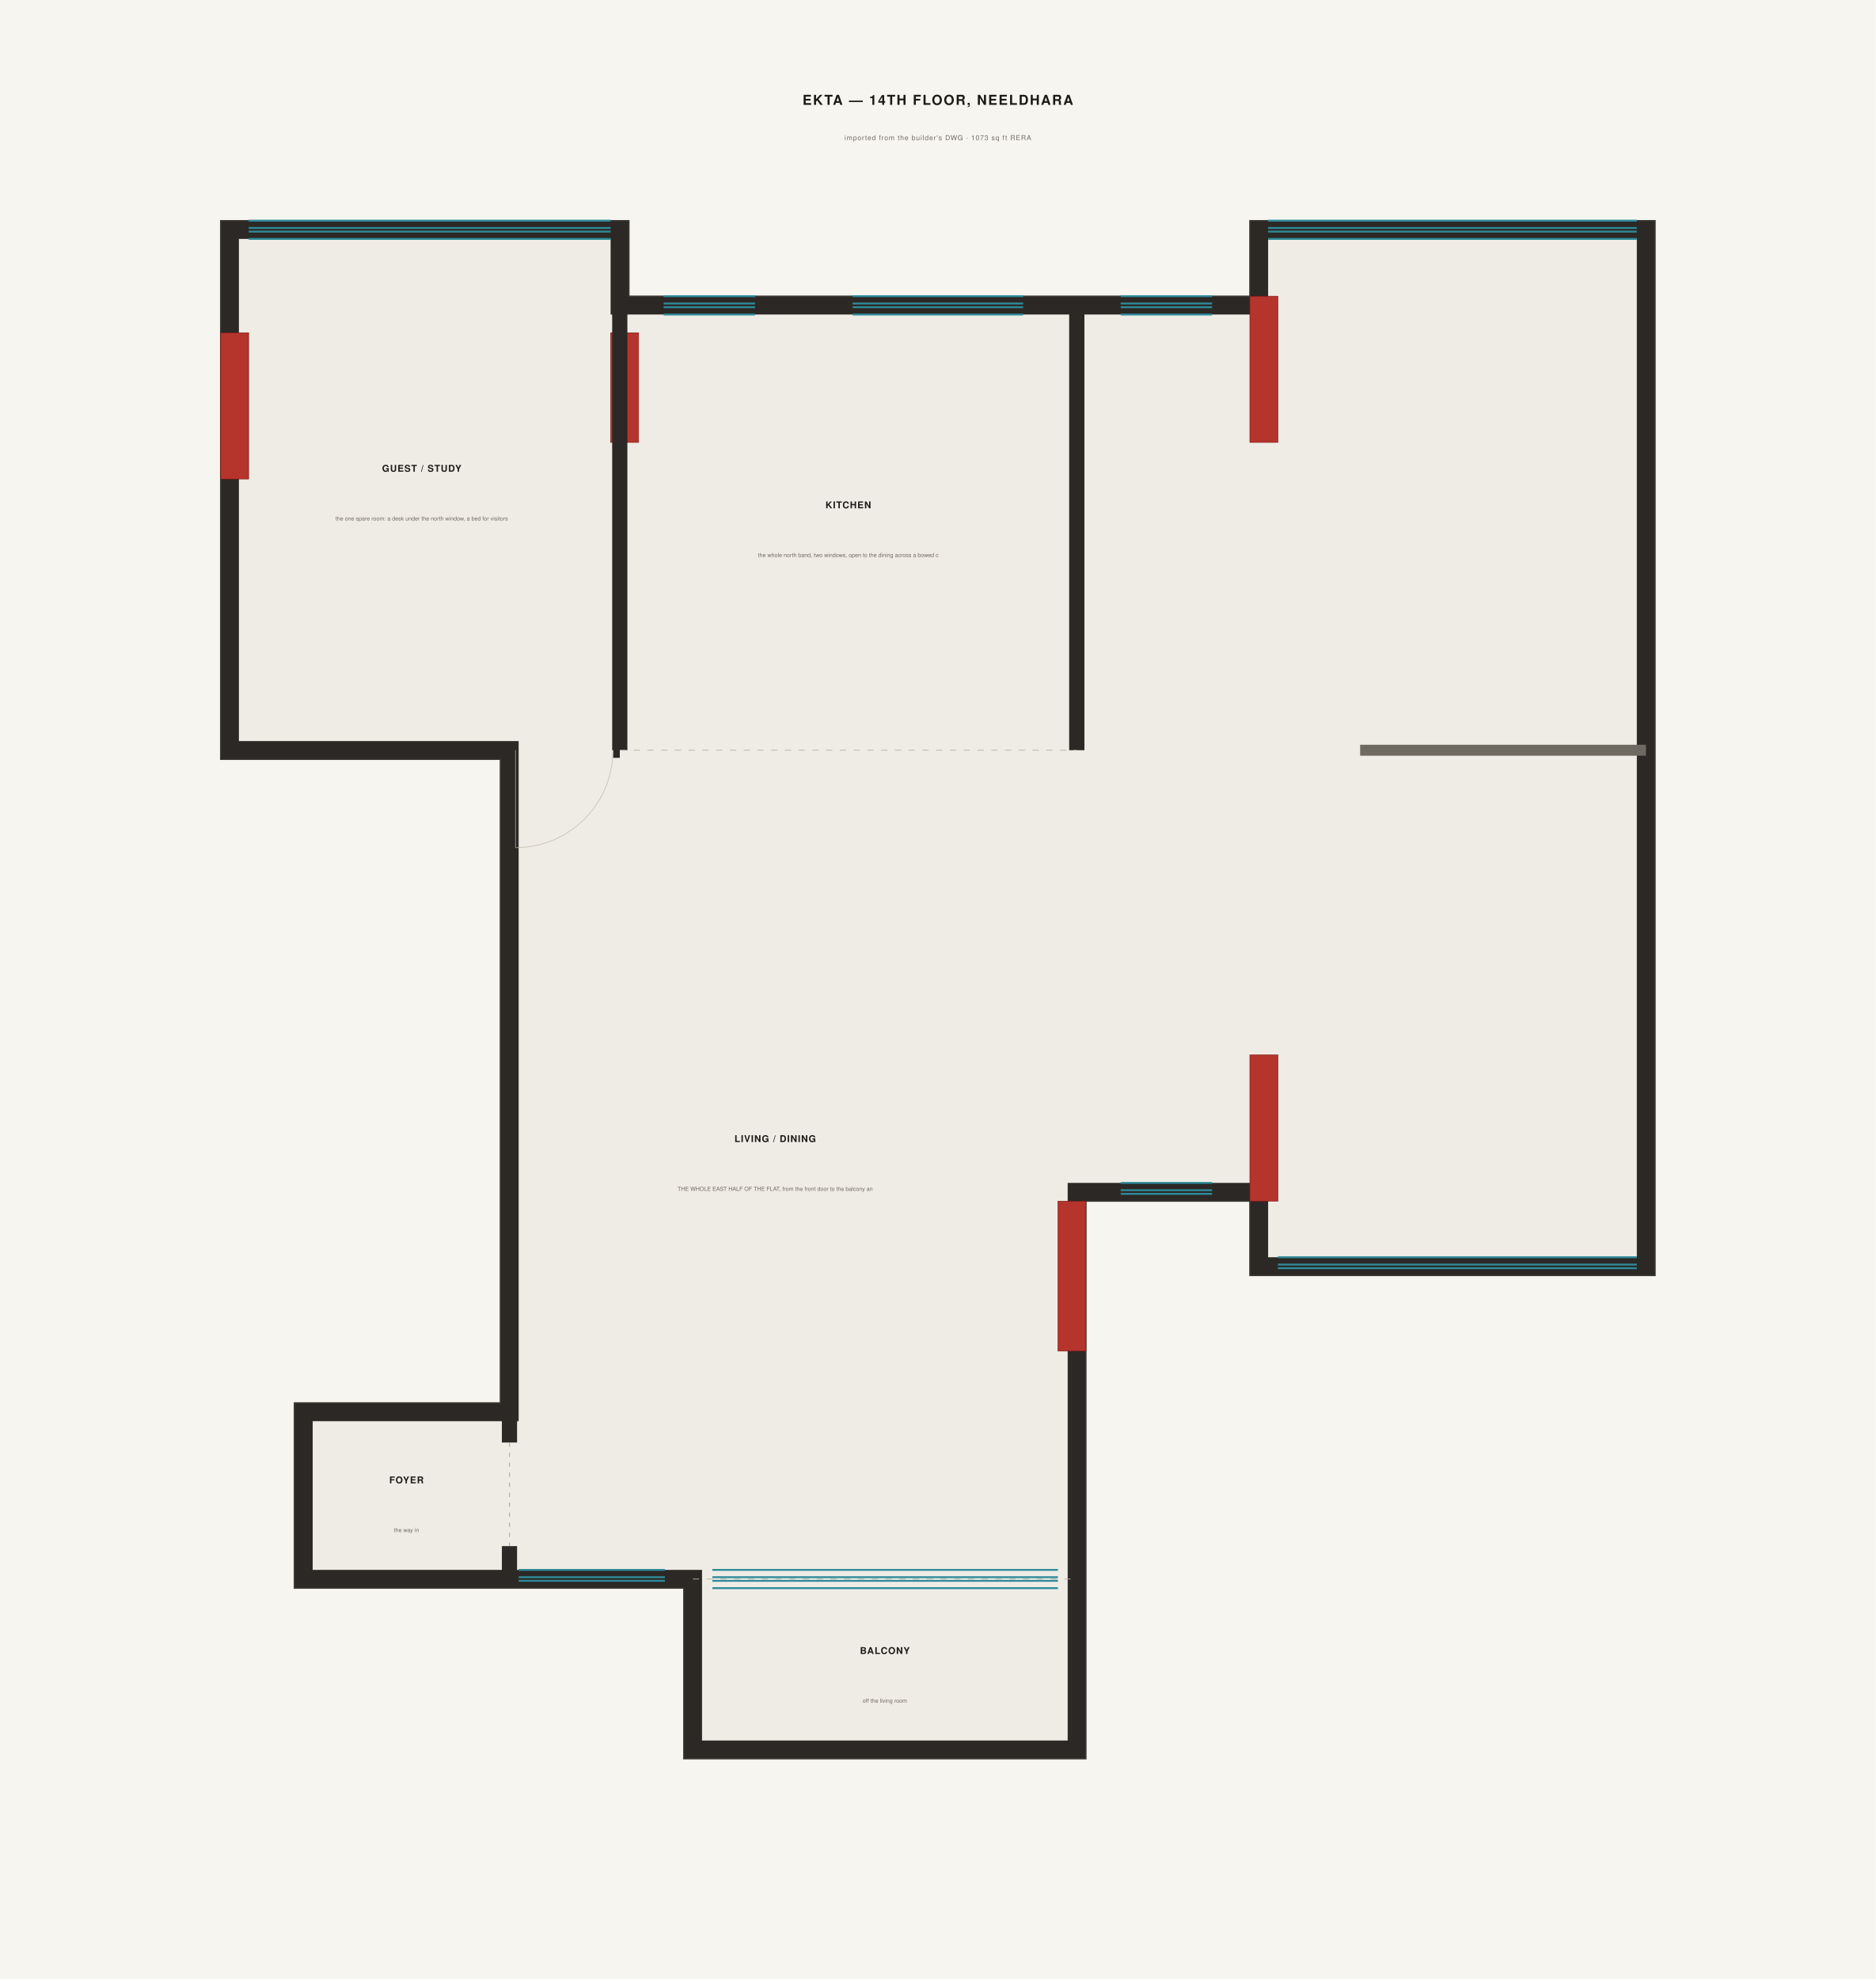
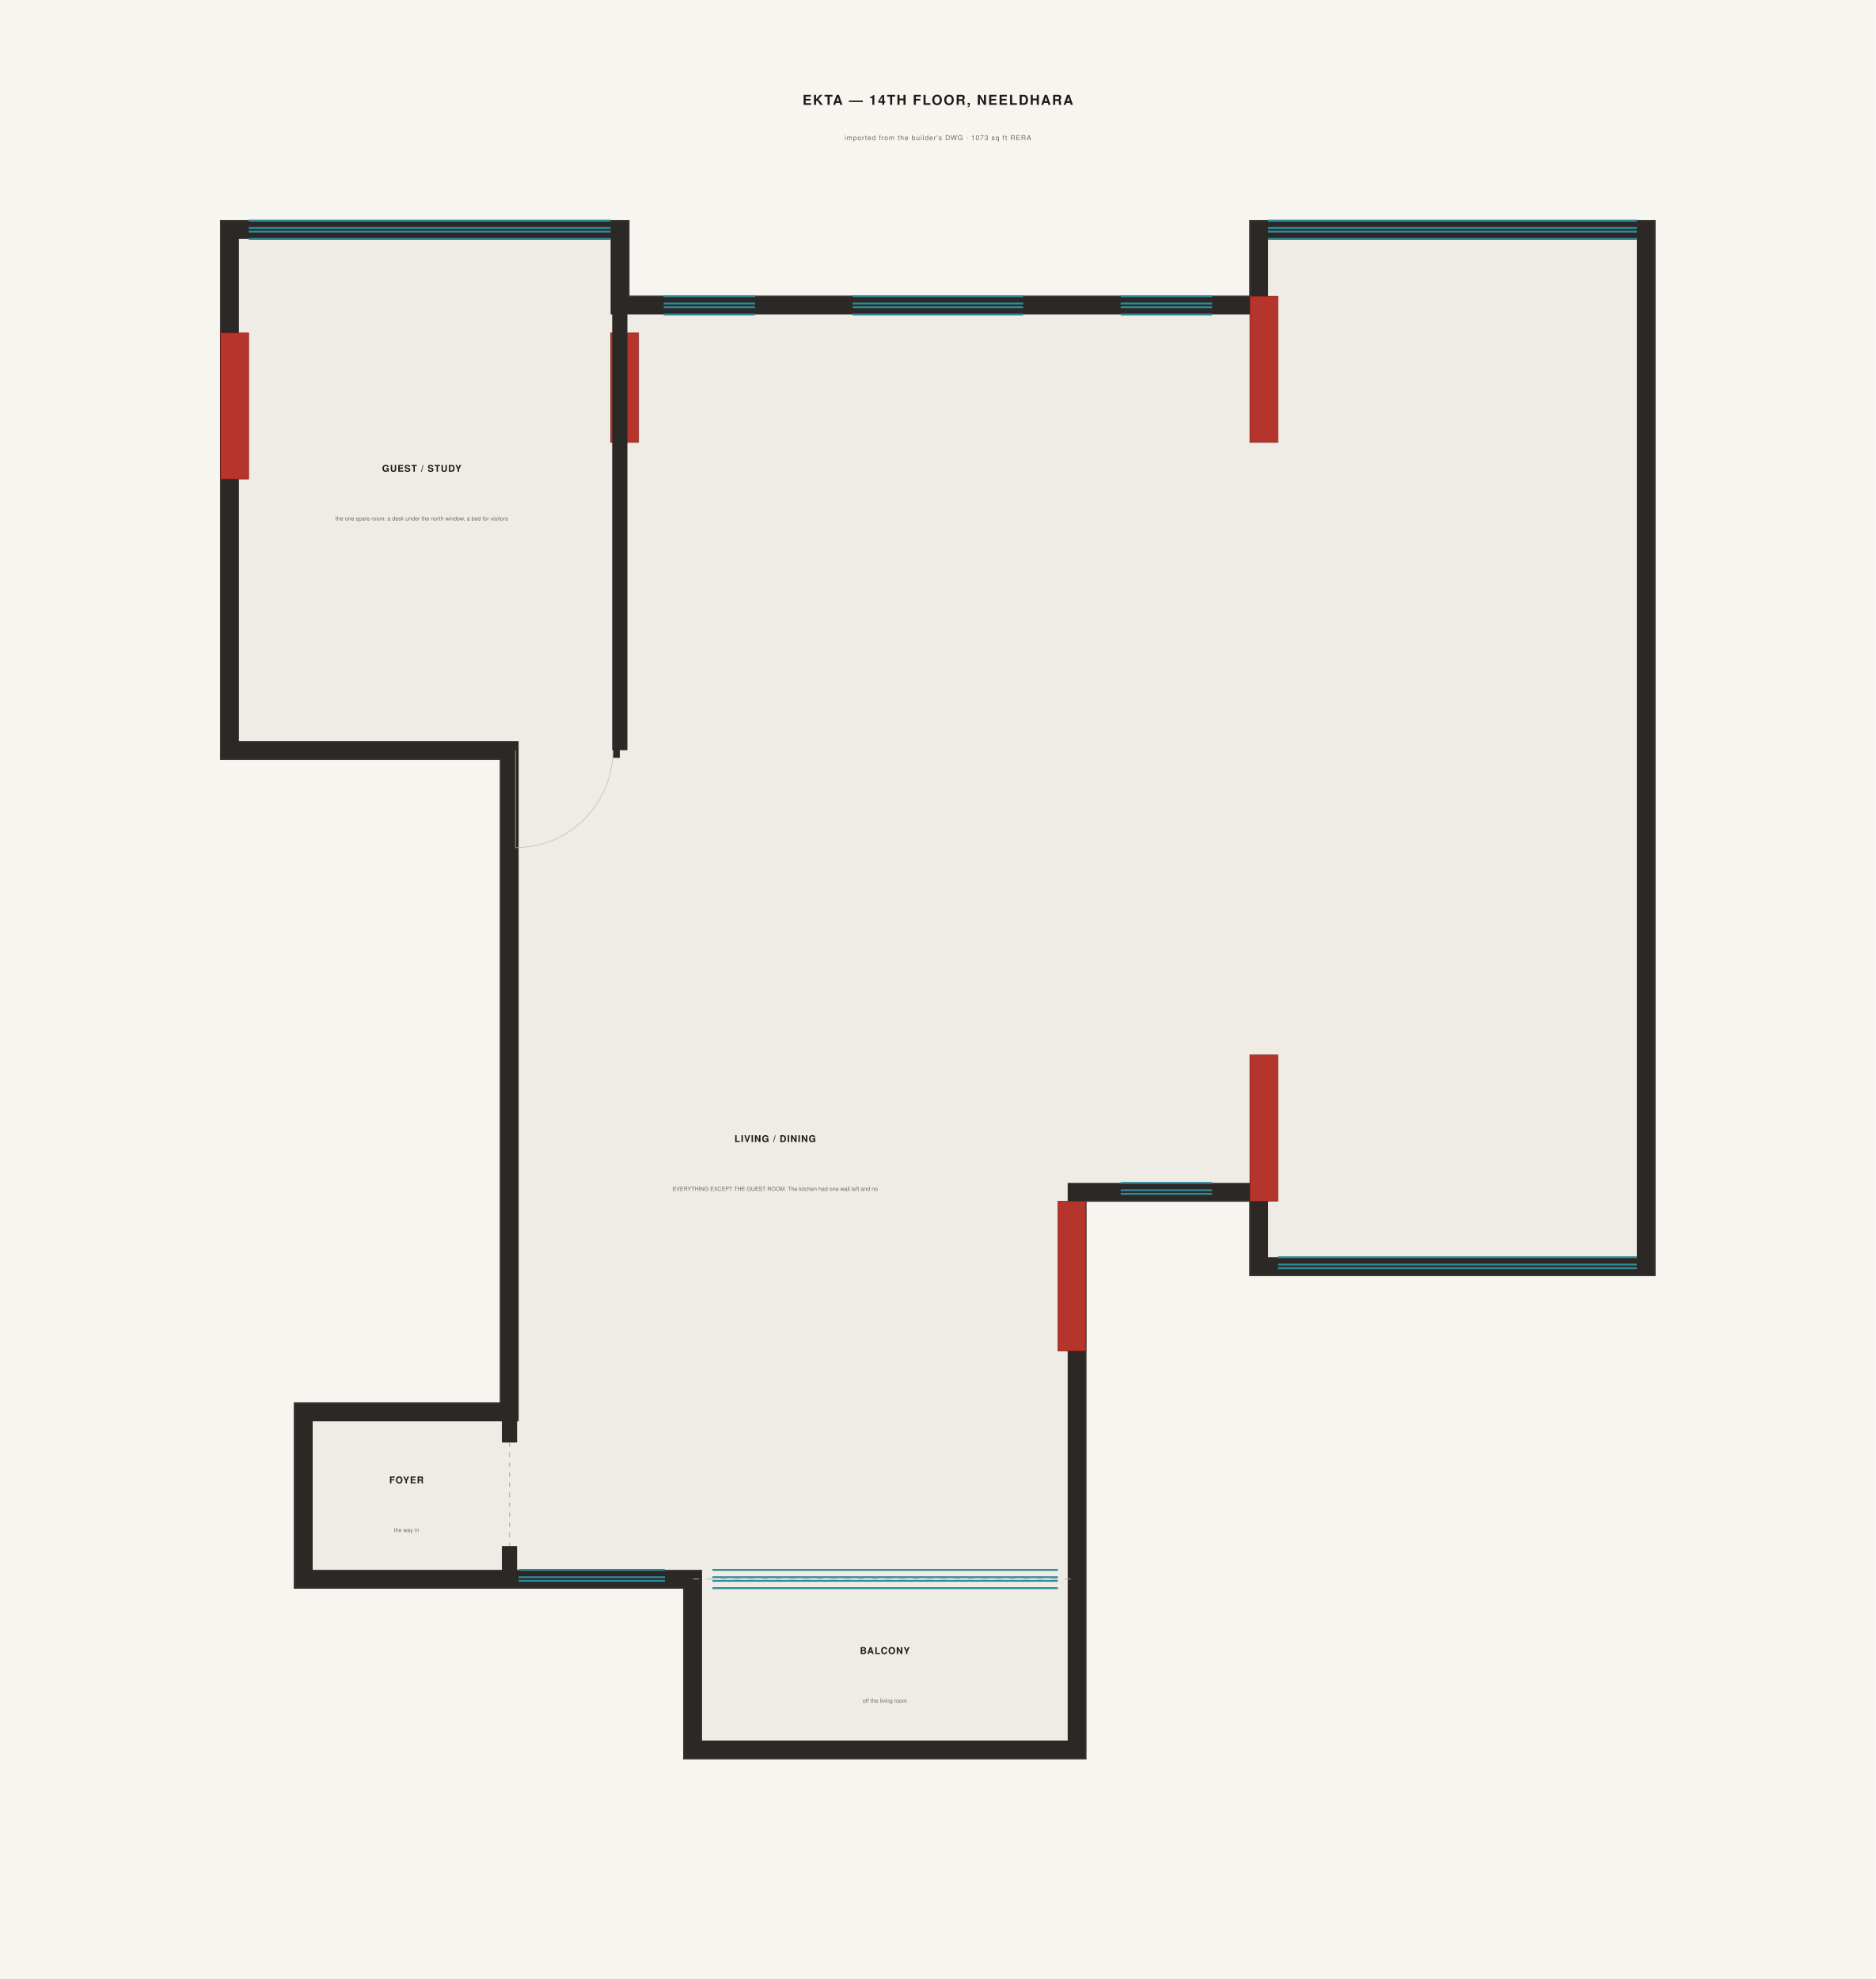
<svg xmlns="http://www.w3.org/2000/svg" width="3000" height="3165" viewBox="0 0 3000 3165">
  <rect x="0" y="0" width="3000" height="3165" fill="#f7f5f0" />
  <g id="L-floor">
    <polygon points="352.9,352.9 1005.9,352.9 1005.9,473.7 1999.0,473.7 1999.0,352.9 2647.1,352.9 2647.1,2039.9 1999.0,2039.9 1999.0,1921.0 1736.8,1921.0 1736.8,2812.8 1093.6,2812.8 1093.6,2539.9 470.8,2539.9 470.8,2243.6 800.2,2243.6 800.2,1214.4 352.9,1214.4" fill="#2b2825" stroke="#3b3833" stroke-width="2.0" />
    <polygon points="382.1,382.1 976.6,382.1 976.6,503.0 2028.2,503.0 2028.2,382.1 2617.9,382.1 2617.9,2010.7 2028.2,2010.7 2028.2,1891.8 1707.6,1891.8 1707.6,2539.9 1707.6,2783.6 1122.8,2783.6 1122.8,2539.9 1122.8,2510.7 500.1,2510.7 500.1,2272.9 829.5,2272.9 829.5,1185.2 382.1,1185.2" fill="#efece5" stroke="none" stroke-width="1.0" />
  </g>
  <g id="L-ref">
    <rect x="1999.0" y="473.7" width="44.8" height="233.9" fill="#b5342c" stroke="#7c1610" stroke-width="0.8" />
    <rect x="352.9" y="532.2" width="44.8" height="233.9" fill="#b5342c" stroke="#7c1610" stroke-width="0.8" />
    <rect x="976.6" y="532.2" width="44.8" height="175.4" fill="#b5342c" stroke="#7c1610" stroke-width="0.8" />
    <rect x="1999.0" y="1687.1" width="44.8" height="233.9" fill="#b5342c" stroke="#7c1610" stroke-width="0.8" />
    <rect x="1692.0" y="1921.0" width="44.8" height="239.8" fill="#b5342c" stroke="#7c1610" stroke-width="0.8" />
  </g>
  <g id="L-furniture">
</g>
  <g id="L-floor-walls">
    <polygon points="979.1,367.5 979.1,1199.8 1003.4,1199.8 1003.4,367.5" fill="#2b2825" stroke="none" stroke-width="1.0" />
    <polygon points="814.9,1212.0 824.6,1212.0 824.6,1187.6 814.9,1187.6" fill="#2b2825" stroke="none" stroke-width="1.0" />
    <polygon points="980.5,1212.0 991.3,1212.0 991.3,1187.6 980.5,1187.6" fill="#2b2825" stroke="none" stroke-width="1.0" />
    <line x1="824.6" y1="1199.8" x2="824.6" y2="1355.8" stroke="#8a8378" stroke-width="1.4" />
    <line x1="824.6" y1="1355.8" x2="845.0" y2="1354.4" stroke="#c3bcae" stroke-width="1.0" />
    <line x1="845.0" y1="1354.4" x2="865.0" y2="1350.4" stroke="#c3bcae" stroke-width="1.0" />
    <line x1="865.0" y1="1350.4" x2="884.3" y2="1343.9" stroke="#c3bcae" stroke-width="1.0" />
    <line x1="884.3" y1="1343.9" x2="902.6" y2="1334.9" stroke="#c3bcae" stroke-width="1.0" />
    <line x1="902.6" y1="1334.9" x2="919.5" y2="1323.5" stroke="#c3bcae" stroke-width="1.0" />
    <line x1="919.5" y1="1323.5" x2="934.9" y2="1310.1" stroke="#c3bcae" stroke-width="1.0" />
    <line x1="934.9" y1="1310.1" x2="948.3" y2="1294.7" stroke="#c3bcae" stroke-width="1.0" />
    <line x1="948.3" y1="1294.7" x2="959.6" y2="1277.8" stroke="#c3bcae" stroke-width="1.0" />
    <line x1="959.6" y1="1277.8" x2="968.7" y2="1259.5" stroke="#c3bcae" stroke-width="1.0" />
    <line x1="968.7" y1="1259.5" x2="975.2" y2="1240.2" stroke="#c3bcae" stroke-width="1.0" />
    <line x1="975.2" y1="1240.2" x2="979.2" y2="1220.2" stroke="#c3bcae" stroke-width="1.0" />
    <line x1="979.2" y1="1220.2" x2="980.5" y2="1199.8" stroke="#c3bcae" stroke-width="1.0" />
-     <polygon points="1710.0,488.4 1710.0,1199.8 1734.4,1199.8 1734.4,488.4" fill="#2b2825" stroke="none" stroke-width="1.0" />
-     <line x1="991.3" y1="1199.8" x2="1722.2" y2="1199.8" stroke="#b9b2a4" stroke-width="1.2" stroke-dasharray="10 12" />
    <polygon points="802.7,2258.2 802.7,2307.0 827.0,2307.0 827.0,2258.2" fill="#2b2825" stroke="none" stroke-width="1.0" />
    <polygon points="802.7,2472.7 802.7,2525.3 827.0,2525.3 827.0,2472.7" fill="#2b2825" stroke="none" stroke-width="1.0" />
    <line x1="814.9" y1="2307.0" x2="814.9" y2="2472.7" stroke="#b0a897" stroke-width="1.4" stroke-dasharray="7 9" />
    <line x1="1108.2" y1="2525.3" x2="1722.2" y2="2525.3" stroke="#b9b2a4" stroke-width="1.2" stroke-dasharray="10 12" />
-     <polygon points="2175.4,1208.6 2632.5,1208.6 2632.5,1191.1 2175.4,1191.1" fill="#6f6a61" stroke="none" stroke-width="1.0" />
    <line x1="397.7" y1="352.9" x2="976.6" y2="352.9" stroke="#2e8b9a" stroke-width="3.0" />
    <line x1="2028.2" y1="352.9" x2="2617.9" y2="352.9" stroke="#2e8b9a" stroke-width="3.0" />
    <line x1="397.7" y1="364.6" x2="976.6" y2="364.6" stroke="#2e8b9a" stroke-width="3.0" />
    <line x1="2028.2" y1="364.6" x2="2617.9" y2="364.6" stroke="#2e8b9a" stroke-width="3.0" />
    <line x1="397.7" y1="370.4" x2="976.6" y2="370.4" stroke="#2e8b9a" stroke-width="3.0" />
    <line x1="2028.2" y1="370.4" x2="2617.9" y2="370.4" stroke="#2e8b9a" stroke-width="3.0" />
    <line x1="397.7" y1="382.1" x2="976.6" y2="382.1" stroke="#2e8b9a" stroke-width="3.0" />
    <line x1="2028.2" y1="382.1" x2="2617.9" y2="382.1" stroke="#2e8b9a" stroke-width="3.0" />
    <line x1="1061.4" y1="473.7" x2="1207.6" y2="473.7" stroke="#2e8b9a" stroke-width="3.0" />
    <line x1="1363.6" y1="473.7" x2="1636.4" y2="473.7" stroke="#2e8b9a" stroke-width="3.0" />
    <line x1="1792.4" y1="473.7" x2="1938.6" y2="473.7" stroke="#2e8b9a" stroke-width="3.0" />
    <line x1="1061.4" y1="485.4" x2="1207.6" y2="485.4" stroke="#2e8b9a" stroke-width="3.0" />
    <line x1="1363.6" y1="485.4" x2="1636.4" y2="485.4" stroke="#2e8b9a" stroke-width="3.0" />
    <line x1="1792.4" y1="485.4" x2="1938.6" y2="485.4" stroke="#2e8b9a" stroke-width="3.0" />
    <line x1="1061.4" y1="491.3" x2="1207.6" y2="491.3" stroke="#2e8b9a" stroke-width="3.0" />
    <line x1="1363.6" y1="491.3" x2="1636.4" y2="491.3" stroke="#2e8b9a" stroke-width="3.0" />
    <line x1="1792.4" y1="491.3" x2="1938.6" y2="491.3" stroke="#2e8b9a" stroke-width="3.0" />
    <line x1="1061.4" y1="503.0" x2="1207.6" y2="503.0" stroke="#2e8b9a" stroke-width="3.0" />
    <line x1="1363.6" y1="503.0" x2="1636.4" y2="503.0" stroke="#2e8b9a" stroke-width="3.0" />
    <line x1="1792.4" y1="503.0" x2="1938.6" y2="503.0" stroke="#2e8b9a" stroke-width="3.0" />
    <line x1="1792.4" y1="1891.8" x2="1938.6" y2="1891.8" stroke="#2e8b9a" stroke-width="3.0" />
    <line x1="1792.4" y1="1903.5" x2="1938.6" y2="1903.5" stroke="#2e8b9a" stroke-width="3.0" />
    <line x1="1792.4" y1="1909.3" x2="1938.6" y2="1909.3" stroke="#2e8b9a" stroke-width="3.0" />
    <line x1="2043.8" y1="2010.7" x2="2617.9" y2="2010.7" stroke="#2e8b9a" stroke-width="3.0" />
    <line x1="2043.8" y1="2022.4" x2="2617.9" y2="2022.4" stroke="#2e8b9a" stroke-width="3.0" />
    <line x1="2043.8" y1="2028.2" x2="2617.9" y2="2028.2" stroke="#2e8b9a" stroke-width="3.0" />
    <line x1="829.5" y1="2510.7" x2="1063.4" y2="2510.7" stroke="#2e8b9a" stroke-width="3.0" />
    <line x1="1139.4" y1="2510.7" x2="1692.0" y2="2510.7" stroke="#2e8b9a" stroke-width="3.0" />
    <line x1="829.5" y1="2522.4" x2="1063.4" y2="2522.4" stroke="#2e8b9a" stroke-width="3.0" />
    <line x1="1139.4" y1="2522.4" x2="1692.0" y2="2522.4" stroke="#2e8b9a" stroke-width="3.0" />
    <line x1="829.5" y1="2528.2" x2="1063.4" y2="2528.2" stroke="#2e8b9a" stroke-width="3.0" />
    <line x1="1139.4" y1="2528.2" x2="1692.0" y2="2528.2" stroke="#2e8b9a" stroke-width="3.0" />
    <line x1="1139.4" y1="2539.9" x2="1692.0" y2="2539.9" stroke="#2e8b9a" stroke-width="3.0" />
  </g>
  <g id="L-labels">
    <text x="674.5" y="754.4" font-family="Helvetica,Arial" font-size="15" fill="#1d1b18" font-weight="bold" letter-spacing="1.1" text-anchor="middle">GUEST / STUDY</text>
    <text x="674.5" y="832.4" font-family="Helvetica,Arial" font-size="9" fill="#6f6a61" font-weight="normal" letter-spacing="0" text-anchor="middle">the one spare room: a desk under the north window, a bed for visitors</text>
-     <text x="1356.7" y="812.9" font-family="Helvetica,Arial" font-size="15" fill="#1d1b18" font-weight="bold" letter-spacing="1.1" text-anchor="middle">KITCHEN</text>
-     <text x="1356.7" y="890.9" font-family="Helvetica,Arial" font-size="9" fill="#6f6a61" font-weight="normal" letter-spacing="0" text-anchor="middle">the whole north band, two windows, open to the dining across a bowed c</text>
    <text x="1239.8" y="1826.5" font-family="Helvetica,Arial" font-size="15" fill="#1d1b18" font-weight="bold" letter-spacing="1.1" text-anchor="middle">LIVING / DINING</text>
-     <text x="1239.8" y="1904.5" font-family="Helvetica,Arial" font-size="9" fill="#6f6a61" font-weight="normal" letter-spacing="0" text-anchor="middle">THE WHOLE EAST HALF OF THE FLAT, from the front door to the balcony an</text>
+     <text x="1239.8" y="1904.5" font-family="Helvetica,Arial" font-size="9" fill="#6f6a61" font-weight="normal" letter-spacing="0" text-anchor="middle">EVERYTHING EXCEPT THE GUEST ROOM. The kitchen had one wall left and no</text>
    <text x="650.1" y="2372.3" font-family="Helvetica,Arial" font-size="15" fill="#1d1b18" font-weight="bold" letter-spacing="1.1" text-anchor="middle">FOYER</text>
    <text x="650.1" y="2450.2" font-family="Helvetica,Arial" font-size="9" fill="#6f6a61" font-weight="normal" letter-spacing="0" text-anchor="middle">the way in</text>
    <text x="1415.2" y="2645.2" font-family="Helvetica,Arial" font-size="15" fill="#1d1b18" font-weight="bold" letter-spacing="1.1" text-anchor="middle">BALCONY</text>
    <text x="1415.2" y="2723.1" font-family="Helvetica,Arial" font-size="9" fill="#6f6a61" font-weight="normal" letter-spacing="0" text-anchor="middle">off the living room</text>
  </g>
  <g id="L-title">
    <text x="1500.0" y="167.7" font-family="Helvetica,Arial" font-size="22" fill="#1d1b18" font-weight="bold" letter-spacing="2" text-anchor="middle">EKTA — 14TH FLOOR, NEELDHARA</text>
    <text x="1500.0" y="224.2" font-family="Helvetica,Arial" font-size="11" fill="#6f6a61" font-weight="normal" letter-spacing="1" text-anchor="middle">imported from the builder's DWG · 1073 sq ft RERA</text>
  </g>
</svg>
